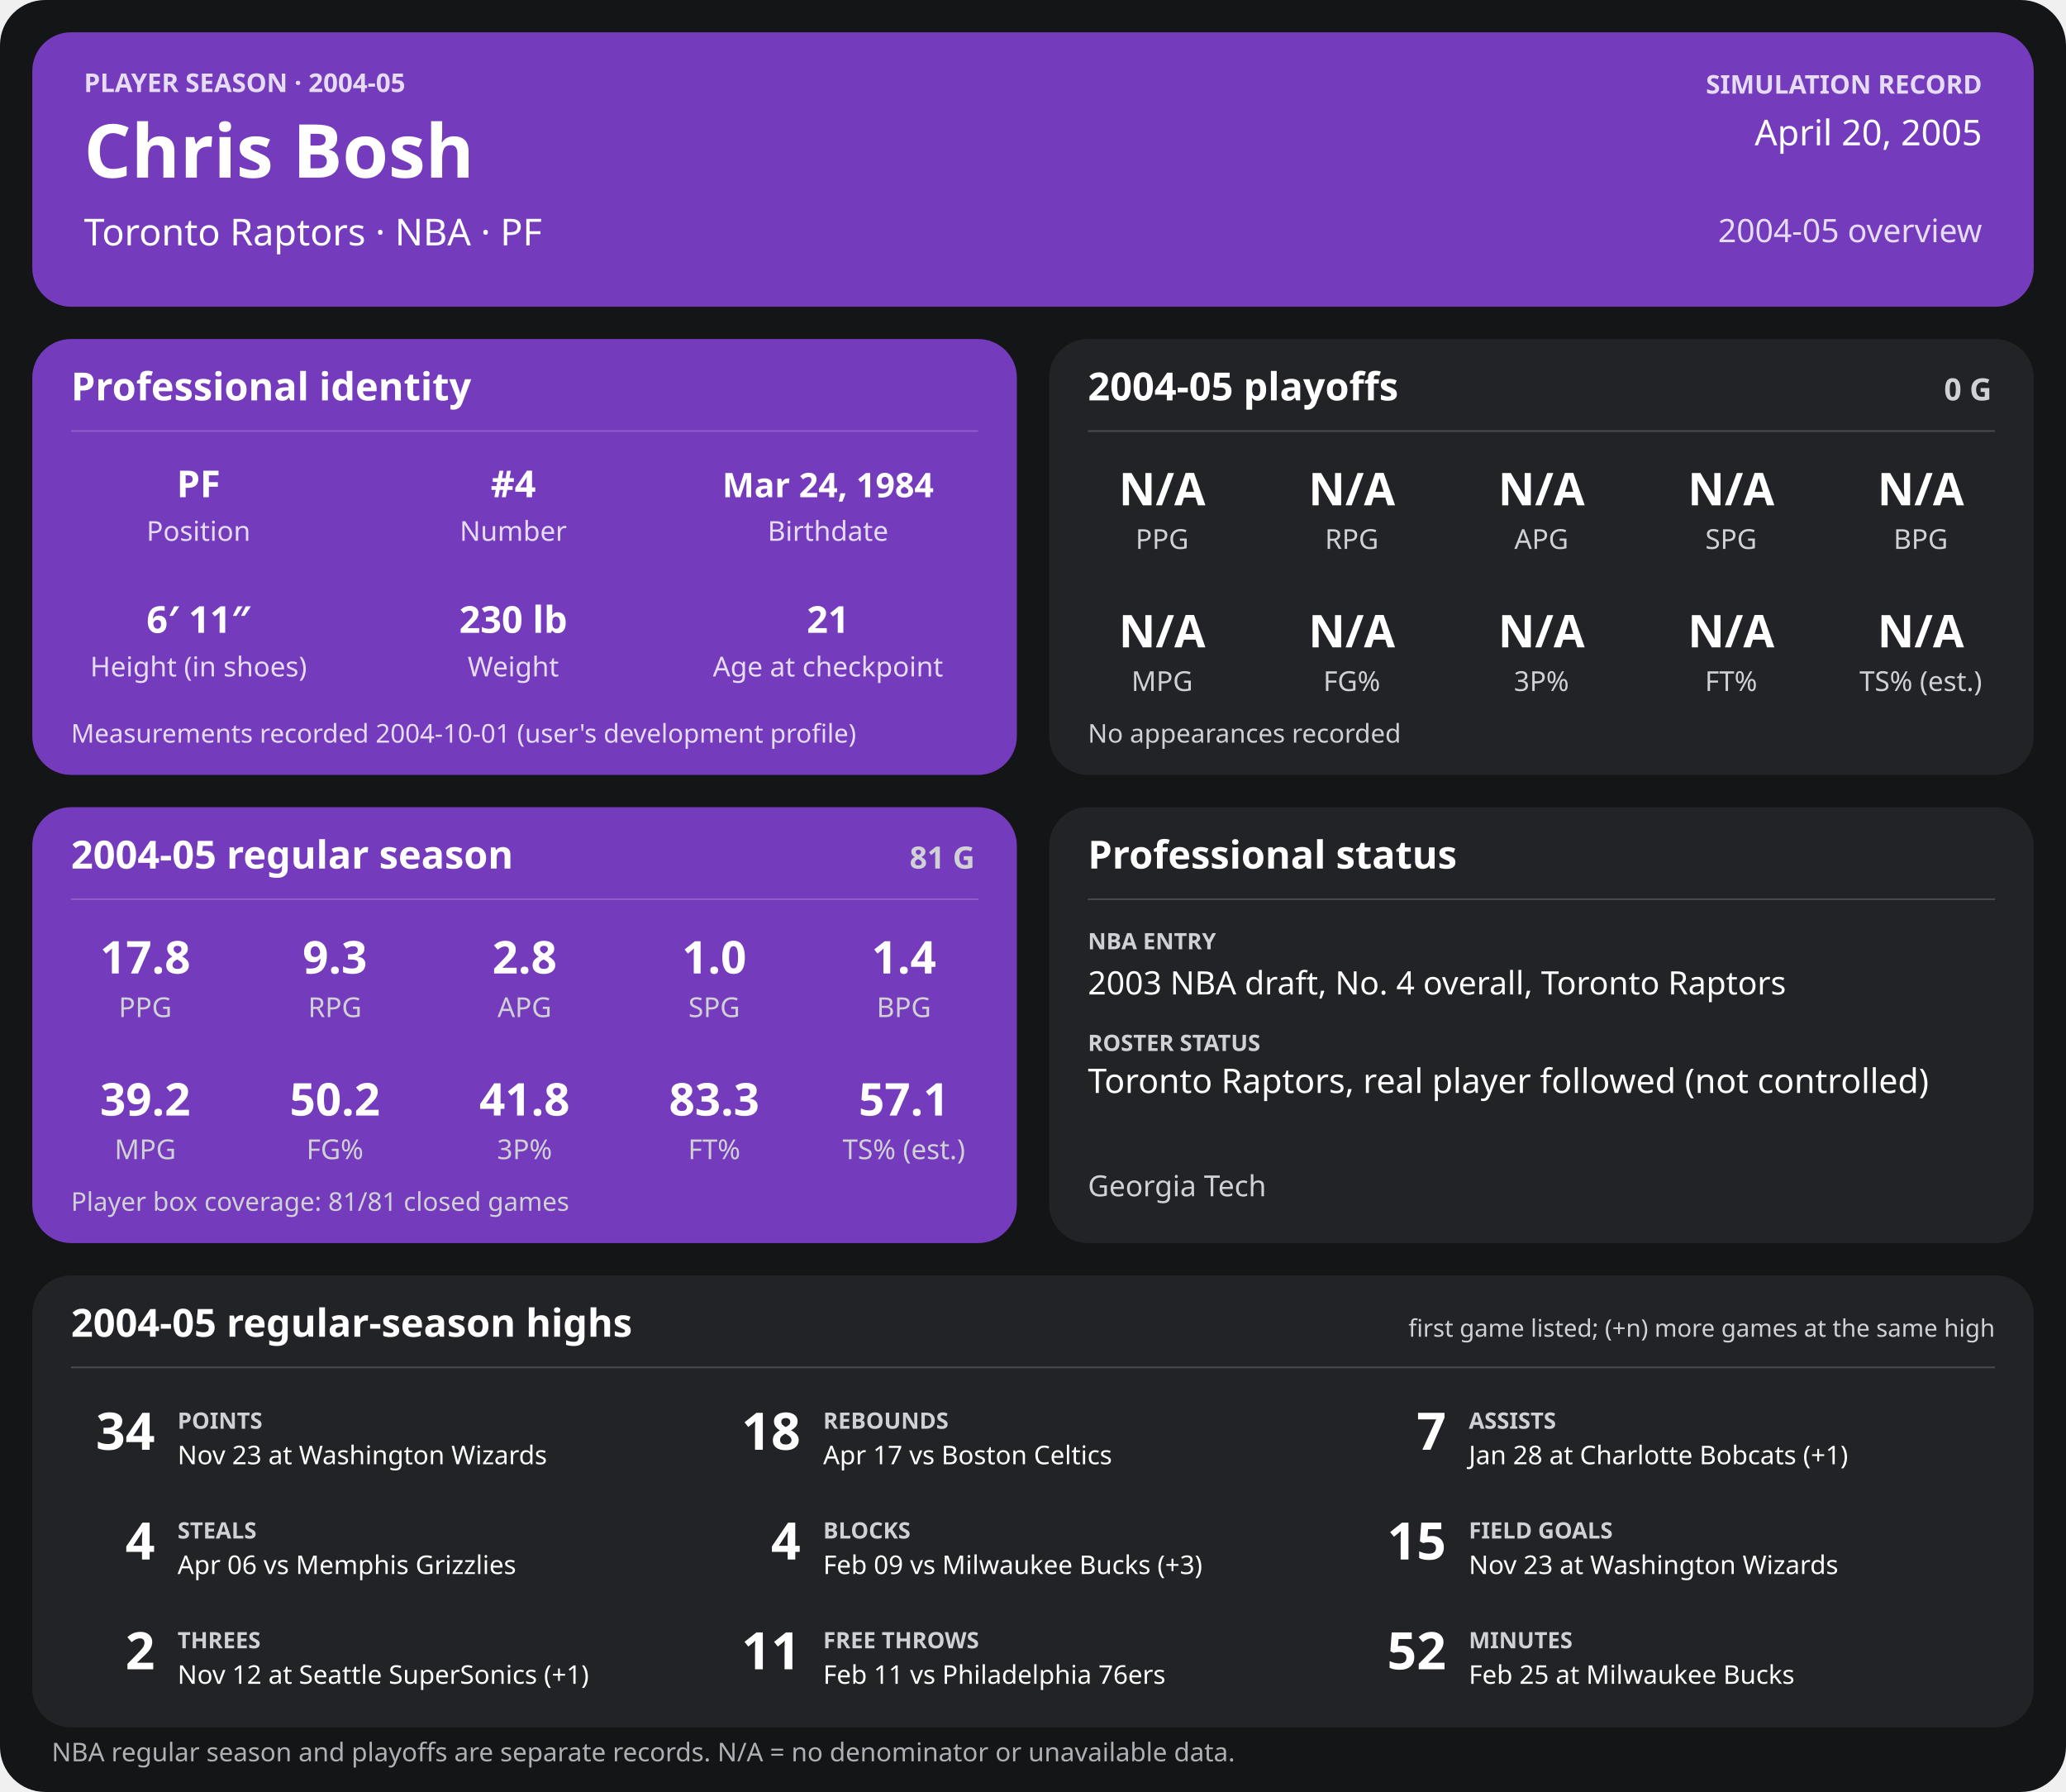
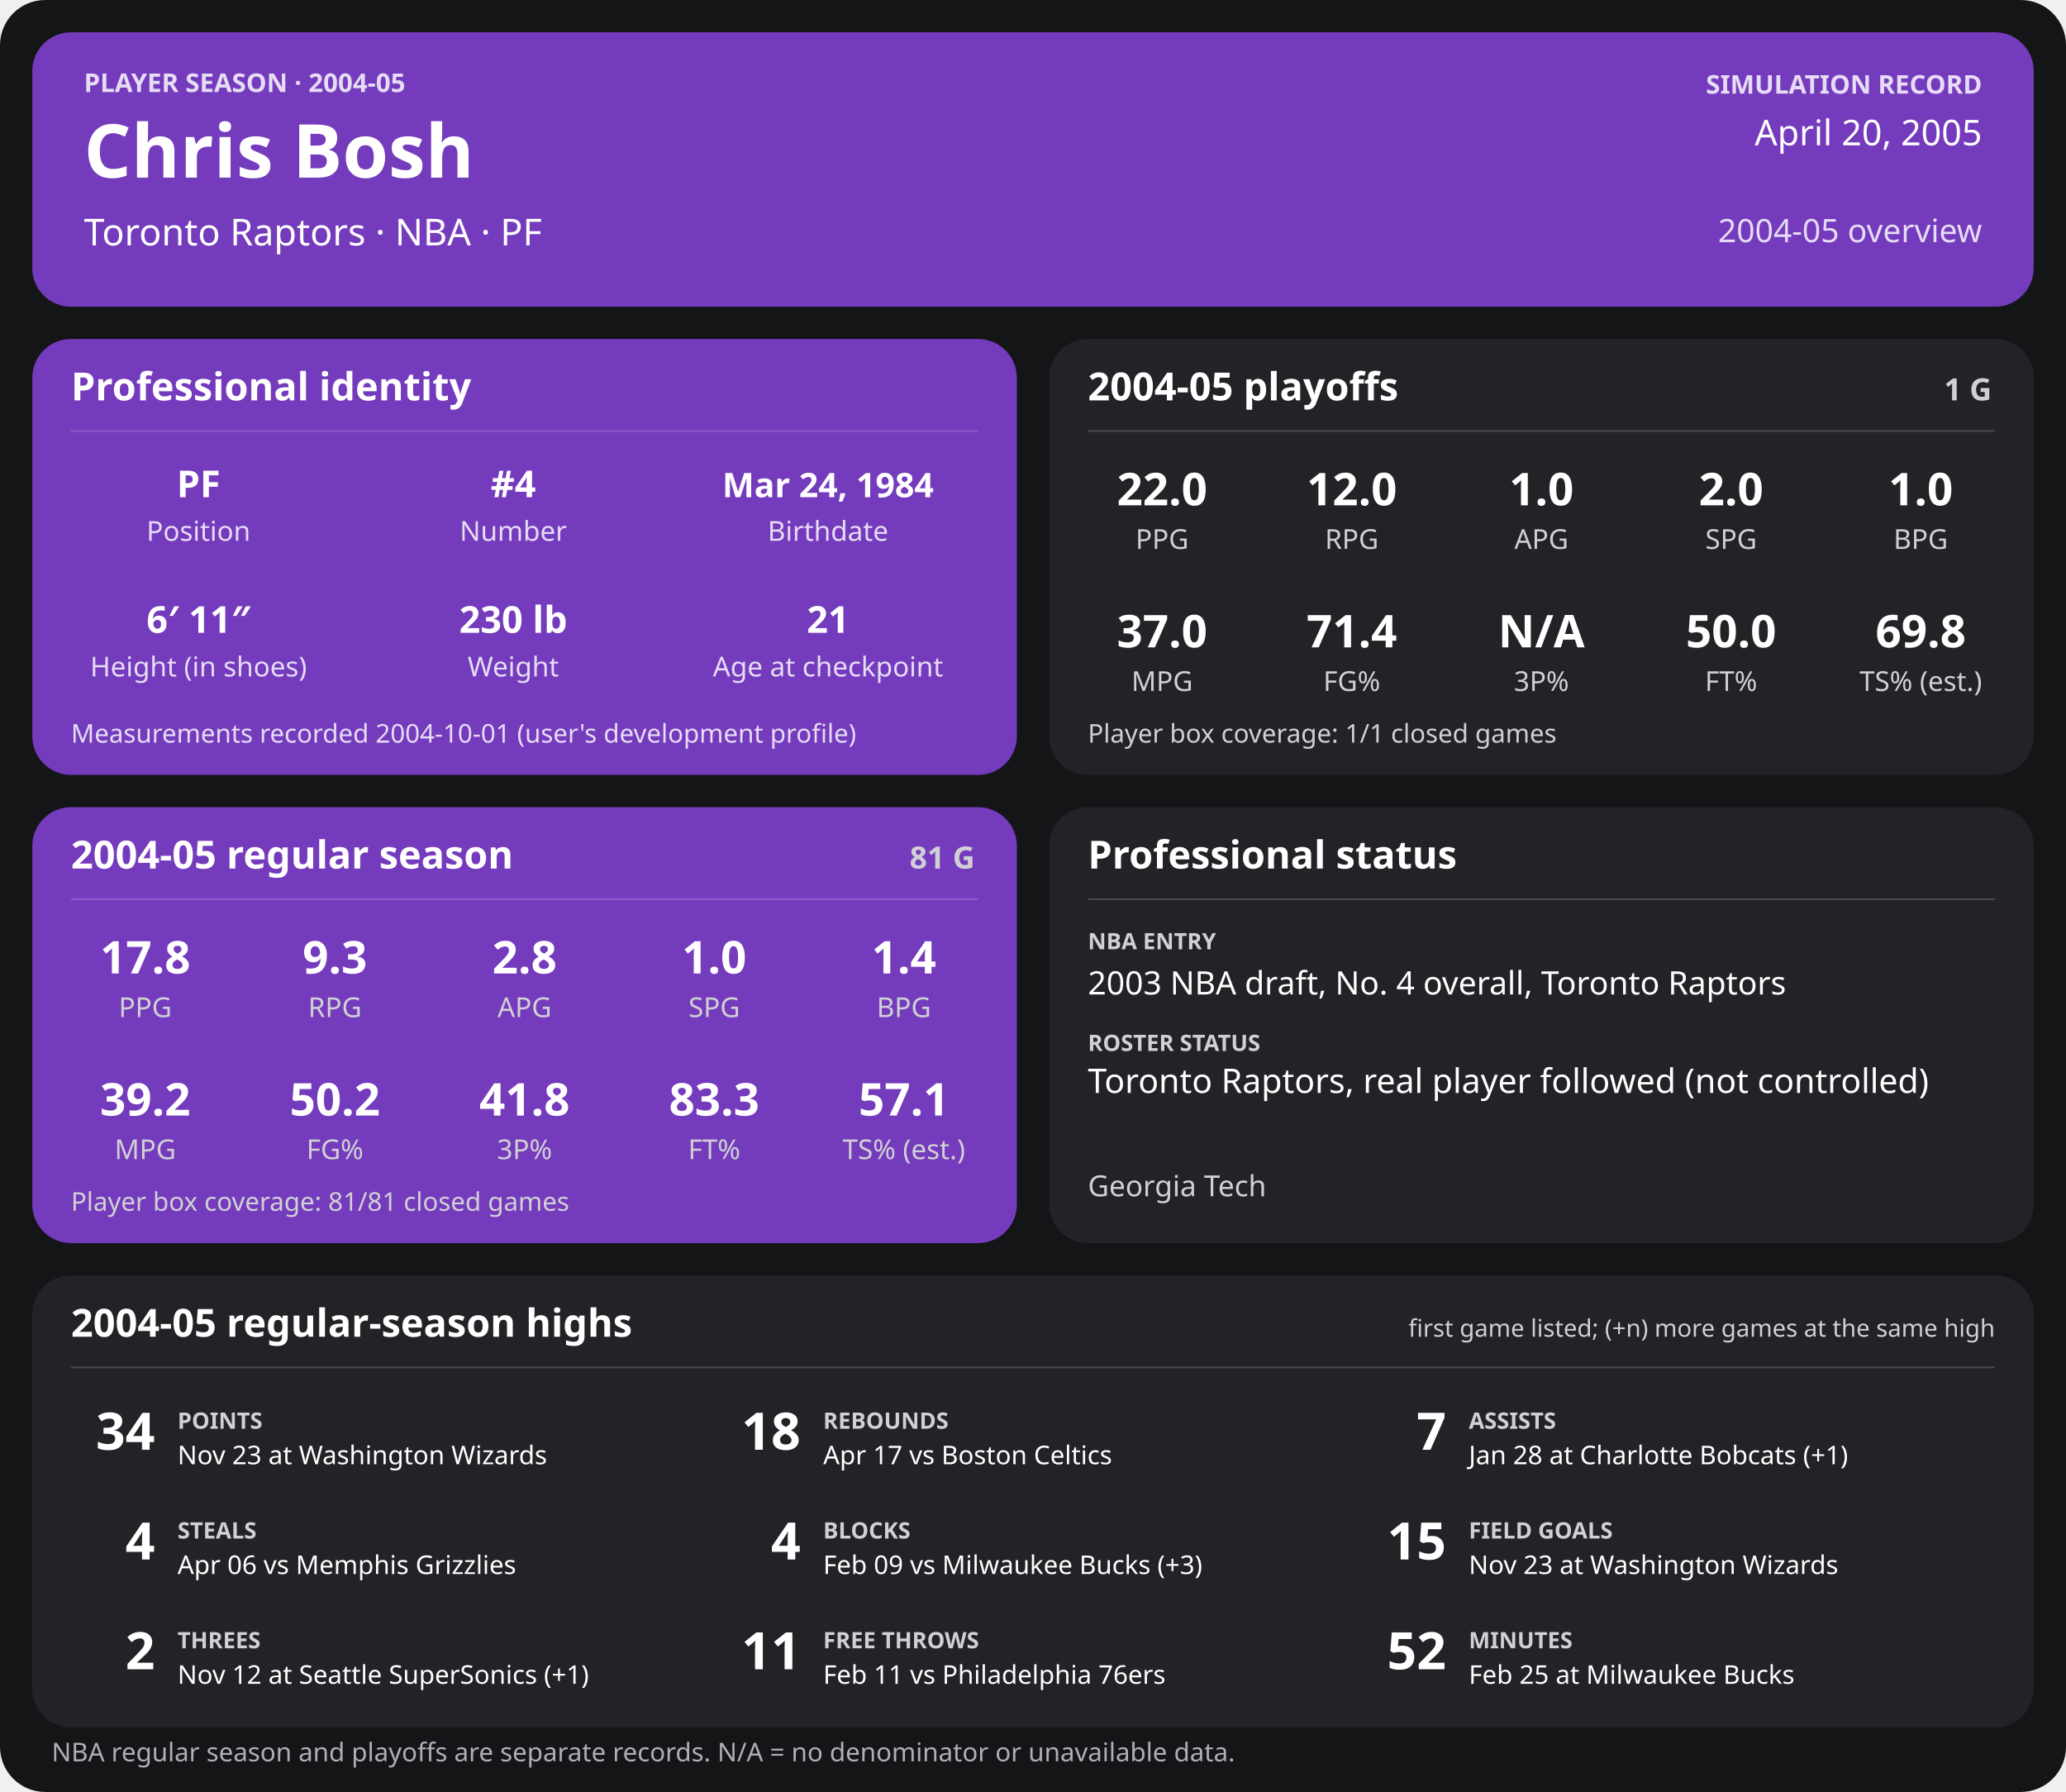
<svg xmlns="http://www.w3.org/2000/svg" width="1280" height="1110" viewBox="0 0 1280 1110" role="img" aria-labelledby="title desc">
  <rect width="1280" height="1110" rx="28" fill="#141517" />
  <g>
    <rect x="20" y="20" width="1240" height="170" rx="24" fill="#753bbd" />
    <text x="52" y="57" font-family="sans-serif" fill="#e6dcf5" font-size="16" font-weight="700" text-anchor="start">PLAYER SEASON · 2004-05</text>
    <text x="52" y="110" font-family="sans-serif" fill="#ffffff" font-size="46" font-weight="700" text-anchor="start">Chris Bosh</text>
    <text x="52" y="152" font-family="sans-serif" fill="#ffffff" font-size="23" font-weight="400" text-anchor="start">Toronto Raptors  ·  NBA  ·  PF</text>
    <text x="1228" y="58" font-family="sans-serif" fill="#e6dcf5" font-size="16" font-weight="700" text-anchor="end">SIMULATION RECORD</text>
    <text x="1228" y="90" font-family="sans-serif" fill="#ffffff" font-size="22" font-weight="500" text-anchor="end">April 20, 2005</text>
    <text x="1228" y="150" font-family="sans-serif" fill="#e6dcf5" font-size="20" font-weight="500" text-anchor="end">2004-05 overview</text>
    <rect x="20" y="210" width="610" height="270" rx="24" fill="#753bbd" />
    <text x="44" y="248" font-family="sans-serif" fill="#ffffff" font-size="24" font-weight="700" text-anchor="start">Professional identity</text>
    <line x1="44" y1="267" x2="606" y2="267" stroke="#ffffff" stroke-opacity="0.18" />
    <text x="123" y="308" font-family="sans-serif" fill="#ffffff" font-size="23" font-weight="600" text-anchor="middle">PF</text>
    <text x="123" y="335" font-family="sans-serif" fill="#e6dcf5" font-size="17" font-weight="400" text-anchor="middle">Position</text>
    <text x="318" y="308" font-family="sans-serif" fill="#ffffff" font-size="23" font-weight="600" text-anchor="middle">#4</text>
    <text x="318" y="335" font-family="sans-serif" fill="#e6dcf5" font-size="17" font-weight="400" text-anchor="middle">Number</text>
    <text x="513" y="308" font-family="sans-serif" fill="#ffffff" font-size="21" font-weight="600" text-anchor="middle">Mar 24, 1984</text>
    <text x="513" y="335" font-family="sans-serif" fill="#e6dcf5" font-size="17" font-weight="400" text-anchor="middle">Birthdate</text>
    <text x="123" y="392" font-family="sans-serif" fill="#ffffff" font-size="23" font-weight="600" text-anchor="middle">6′ 11″</text>
    <text x="123" y="419" font-family="sans-serif" fill="#e6dcf5" font-size="17" font-weight="400" text-anchor="middle">Height (in shoes)</text>
    <text x="318" y="392" font-family="sans-serif" fill="#ffffff" font-size="23" font-weight="600" text-anchor="middle">230 lb</text>
    <text x="318" y="419" font-family="sans-serif" fill="#e6dcf5" font-size="17" font-weight="400" text-anchor="middle">Weight</text>
    <text x="513" y="392" font-family="sans-serif" fill="#ffffff" font-size="23" font-weight="600" text-anchor="middle">21</text>
    <text x="513" y="419" font-family="sans-serif" fill="#e6dcf5" font-size="17" font-weight="400" text-anchor="middle">Age at checkpoint</text>
    <text x="44" y="460" font-family="sans-serif" fill="#e6dcf5" font-size="16" font-weight="400" text-anchor="start">Measurements recorded 2004-10-01 (user's development profile)</text>
    <rect x="650" y="210" width="610" height="270" rx="24" fill="#222326" />
    <text x="674" y="248" font-family="sans-serif" fill="#ffffff" font-size="24" font-weight="700" text-anchor="start">2004-05 playoffs</text>
-     <text x="1234" y="248" font-family="sans-serif" fill="#d0d1d4" font-size="19" font-weight="700" text-anchor="end">0 G</text>
+     <text x="1234" y="248" font-family="sans-serif" fill="#d0d1d4" font-size="19" font-weight="700" text-anchor="end">1 G</text>
    <line x1="674" y1="267" x2="1236" y2="267" stroke="#ffffff" stroke-opacity="0.18" />
-     <text x="720.0" y="313" font-family="sans-serif" fill="#ffffff" font-size="28" font-weight="600" text-anchor="middle">N/A</text>
+     <text x="720.0" y="313" font-family="sans-serif" fill="#ffffff" font-size="28" font-weight="600" text-anchor="middle">22.0</text>
    <text x="720.0" y="340" font-family="sans-serif" fill="#d0d1d4" font-size="17" font-weight="400" text-anchor="middle">PPG</text>
-     <text x="837.5" y="313" font-family="sans-serif" fill="#ffffff" font-size="28" font-weight="600" text-anchor="middle">N/A</text>
+     <text x="837.5" y="313" font-family="sans-serif" fill="#ffffff" font-size="28" font-weight="600" text-anchor="middle">12.0</text>
    <text x="837.5" y="340" font-family="sans-serif" fill="#d0d1d4" font-size="17" font-weight="400" text-anchor="middle">RPG</text>
-     <text x="955.0" y="313" font-family="sans-serif" fill="#ffffff" font-size="28" font-weight="600" text-anchor="middle">N/A</text>
+     <text x="955.0" y="313" font-family="sans-serif" fill="#ffffff" font-size="28" font-weight="600" text-anchor="middle">1.0</text>
    <text x="955.0" y="340" font-family="sans-serif" fill="#d0d1d4" font-size="17" font-weight="400" text-anchor="middle">APG</text>
-     <text x="1072.5" y="313" font-family="sans-serif" fill="#ffffff" font-size="28" font-weight="600" text-anchor="middle">N/A</text>
+     <text x="1072.5" y="313" font-family="sans-serif" fill="#ffffff" font-size="28" font-weight="600" text-anchor="middle">2.0</text>
    <text x="1072.5" y="340" font-family="sans-serif" fill="#d0d1d4" font-size="17" font-weight="400" text-anchor="middle">SPG</text>
-     <text x="1190.0" y="313" font-family="sans-serif" fill="#ffffff" font-size="28" font-weight="600" text-anchor="middle">N/A</text>
+     <text x="1190.0" y="313" font-family="sans-serif" fill="#ffffff" font-size="28" font-weight="600" text-anchor="middle">1.0</text>
    <text x="1190.0" y="340" font-family="sans-serif" fill="#d0d1d4" font-size="17" font-weight="400" text-anchor="middle">BPG</text>
-     <text x="720.0" y="401" font-family="sans-serif" fill="#ffffff" font-size="28" font-weight="600" text-anchor="middle">N/A</text>
+     <text x="720.0" y="401" font-family="sans-serif" fill="#ffffff" font-size="28" font-weight="600" text-anchor="middle">37.0</text>
    <text x="720.0" y="428" font-family="sans-serif" fill="#d0d1d4" font-size="17" font-weight="400" text-anchor="middle">MPG</text>
-     <text x="837.5" y="401" font-family="sans-serif" fill="#ffffff" font-size="28" font-weight="600" text-anchor="middle">N/A</text>
+     <text x="837.5" y="401" font-family="sans-serif" fill="#ffffff" font-size="28" font-weight="600" text-anchor="middle">71.4</text>
    <text x="837.5" y="428" font-family="sans-serif" fill="#d0d1d4" font-size="17" font-weight="400" text-anchor="middle">FG%</text>
    <text x="955.0" y="401" font-family="sans-serif" fill="#ffffff" font-size="28" font-weight="600" text-anchor="middle">N/A</text>
    <text x="955.0" y="428" font-family="sans-serif" fill="#d0d1d4" font-size="17" font-weight="400" text-anchor="middle">3P%</text>
-     <text x="1072.5" y="401" font-family="sans-serif" fill="#ffffff" font-size="28" font-weight="600" text-anchor="middle">N/A</text>
+     <text x="1072.5" y="401" font-family="sans-serif" fill="#ffffff" font-size="28" font-weight="600" text-anchor="middle">50.0</text>
    <text x="1072.5" y="428" font-family="sans-serif" fill="#d0d1d4" font-size="17" font-weight="400" text-anchor="middle">FT%</text>
-     <text x="1190.0" y="401" font-family="sans-serif" fill="#ffffff" font-size="28" font-weight="600" text-anchor="middle">N/A</text>
+     <text x="1190.0" y="401" font-family="sans-serif" fill="#ffffff" font-size="28" font-weight="600" text-anchor="middle">69.8</text>
    <text x="1190.0" y="428" font-family="sans-serif" fill="#d0d1d4" font-size="17" font-weight="400" text-anchor="middle">TS% (est.)</text>
-     <text x="674" y="460" font-family="sans-serif" fill="#d0d1d4" font-size="16" font-weight="400" text-anchor="start">No appearances recorded</text>
+     <text x="674" y="460" font-family="sans-serif" fill="#d0d1d4" font-size="16" font-weight="400" text-anchor="start">Player box coverage: 1/1 closed games</text>
    <rect x="20" y="500" width="610" height="270" rx="24" fill="#753bbd" />
    <text x="44" y="538" font-family="sans-serif" fill="#ffffff" font-size="24" font-weight="700" text-anchor="start">2004-05 regular season</text>
    <text x="604" y="538" font-family="sans-serif" fill="#d0d1d4" font-size="19" font-weight="700" text-anchor="end">81 G</text>
    <line x1="44" y1="557" x2="606" y2="557" stroke="#ffffff" stroke-opacity="0.18" />
    <text x="90.0" y="603" font-family="sans-serif" fill="#ffffff" font-size="28" font-weight="600" text-anchor="middle">17.8</text>
    <text x="90.0" y="630" font-family="sans-serif" fill="#d0d1d4" font-size="17" font-weight="400" text-anchor="middle">PPG</text>
    <text x="207.5" y="603" font-family="sans-serif" fill="#ffffff" font-size="28" font-weight="600" text-anchor="middle">9.3</text>
    <text x="207.5" y="630" font-family="sans-serif" fill="#d0d1d4" font-size="17" font-weight="400" text-anchor="middle">RPG</text>
    <text x="325.0" y="603" font-family="sans-serif" fill="#ffffff" font-size="28" font-weight="600" text-anchor="middle">2.8</text>
    <text x="325.0" y="630" font-family="sans-serif" fill="#d0d1d4" font-size="17" font-weight="400" text-anchor="middle">APG</text>
    <text x="442.5" y="603" font-family="sans-serif" fill="#ffffff" font-size="28" font-weight="600" text-anchor="middle">1.0</text>
    <text x="442.5" y="630" font-family="sans-serif" fill="#d0d1d4" font-size="17" font-weight="400" text-anchor="middle">SPG</text>
    <text x="560.0" y="603" font-family="sans-serif" fill="#ffffff" font-size="28" font-weight="600" text-anchor="middle">1.4</text>
    <text x="560.0" y="630" font-family="sans-serif" fill="#d0d1d4" font-size="17" font-weight="400" text-anchor="middle">BPG</text>
    <text x="90.0" y="691" font-family="sans-serif" fill="#ffffff" font-size="28" font-weight="600" text-anchor="middle">39.2</text>
    <text x="90.0" y="718" font-family="sans-serif" fill="#d0d1d4" font-size="17" font-weight="400" text-anchor="middle">MPG</text>
    <text x="207.5" y="691" font-family="sans-serif" fill="#ffffff" font-size="28" font-weight="600" text-anchor="middle">50.2</text>
    <text x="207.5" y="718" font-family="sans-serif" fill="#d0d1d4" font-size="17" font-weight="400" text-anchor="middle">FG%</text>
    <text x="325.0" y="691" font-family="sans-serif" fill="#ffffff" font-size="28" font-weight="600" text-anchor="middle">41.8</text>
    <text x="325.0" y="718" font-family="sans-serif" fill="#d0d1d4" font-size="17" font-weight="400" text-anchor="middle">3P%</text>
    <text x="442.5" y="691" font-family="sans-serif" fill="#ffffff" font-size="28" font-weight="600" text-anchor="middle">83.3</text>
    <text x="442.5" y="718" font-family="sans-serif" fill="#d0d1d4" font-size="17" font-weight="400" text-anchor="middle">FT%</text>
    <text x="560.0" y="691" font-family="sans-serif" fill="#ffffff" font-size="28" font-weight="600" text-anchor="middle">57.1</text>
    <text x="560.0" y="718" font-family="sans-serif" fill="#d0d1d4" font-size="17" font-weight="400" text-anchor="middle">TS% (est.)</text>
    <text x="44" y="750" font-family="sans-serif" fill="#d0d1d4" font-size="16" font-weight="400" text-anchor="start">Player box coverage: 81/81 closed games</text>
    <rect x="650" y="500" width="610" height="270" rx="24" fill="#222326" />
    <text x="674" y="538" font-family="sans-serif" fill="#ffffff" font-size="24" font-weight="700" text-anchor="start">Professional status</text>
    <line x1="674" y1="557" x2="1236" y2="557" stroke="#ffffff" stroke-opacity="0.18" />
    <text x="674" y="588" font-family="sans-serif" fill="#d0d1d4" font-size="14" font-weight="700" text-anchor="start">NBA ENTRY</text>
    <text x="674" y="616" font-family="sans-serif" fill="#ffffff" font-size="20" font-weight="500" text-anchor="start">2003 NBA draft, No. 4 overall, Toronto Raptors</text>
    <text x="674" y="651" font-family="sans-serif" fill="#d0d1d4" font-size="14" font-weight="700" text-anchor="start">ROSTER STATUS</text>
    <text x="674" y="677" font-family="sans-serif" fill="#ffffff" font-size="21" font-weight="500" text-anchor="start">Toronto Raptors, real player followed (not controlled)</text>
    <text x="674" y="741" font-family="sans-serif" fill="#d0d1d4" font-size="18" font-weight="400" text-anchor="start">Georgia Tech</text>
    <rect x="20" y="790" width="1240" height="280" rx="24" fill="#222326" />
    <text x="44" y="828" font-family="sans-serif" fill="#ffffff" font-size="24" font-weight="700" text-anchor="start">2004-05 regular-season highs</text>
    <text x="1236" y="828" font-family="sans-serif" fill="#d0d1d4" font-size="15" font-weight="400" text-anchor="end">first game listed; (+n) more games at the same high</text>
    <line x1="44" y1="847" x2="1236" y2="847" stroke="#ffffff" stroke-opacity="0.18" />
    <text x="96" y="898" font-family="sans-serif" fill="#ffffff" font-size="32" font-weight="700" text-anchor="end">34</text>
    <text x="110" y="885" font-family="sans-serif" fill="#d0d1d4" font-size="14" font-weight="700" text-anchor="start">POINTS</text>
    <text x="110" y="907" font-family="sans-serif" fill="#ffffff" font-size="16" font-weight="400" text-anchor="start">Nov 23 at Washington Wizards</text>
    <text x="496" y="898" font-family="sans-serif" fill="#ffffff" font-size="32" font-weight="700" text-anchor="end">18</text>
    <text x="510" y="885" font-family="sans-serif" fill="#d0d1d4" font-size="14" font-weight="700" text-anchor="start">REBOUNDS</text>
    <text x="510" y="907" font-family="sans-serif" fill="#ffffff" font-size="16" font-weight="400" text-anchor="start">Apr 17 vs Boston Celtics</text>
    <text x="896" y="898" font-family="sans-serif" fill="#ffffff" font-size="32" font-weight="700" text-anchor="end">7</text>
    <text x="910" y="885" font-family="sans-serif" fill="#d0d1d4" font-size="14" font-weight="700" text-anchor="start">ASSISTS</text>
    <text x="910" y="907" font-family="sans-serif" fill="#ffffff" font-size="16" font-weight="400" text-anchor="start">Jan 28 at Charlotte Bobcats (+1)</text>
    <text x="96" y="966" font-family="sans-serif" fill="#ffffff" font-size="32" font-weight="700" text-anchor="end">4</text>
    <text x="110" y="953" font-family="sans-serif" fill="#d0d1d4" font-size="14" font-weight="700" text-anchor="start">STEALS</text>
    <text x="110" y="975" font-family="sans-serif" fill="#ffffff" font-size="16" font-weight="400" text-anchor="start">Apr 06 vs Memphis Grizzlies</text>
    <text x="496" y="966" font-family="sans-serif" fill="#ffffff" font-size="32" font-weight="700" text-anchor="end">4</text>
    <text x="510" y="953" font-family="sans-serif" fill="#d0d1d4" font-size="14" font-weight="700" text-anchor="start">BLOCKS</text>
    <text x="510" y="975" font-family="sans-serif" fill="#ffffff" font-size="16" font-weight="400" text-anchor="start">Feb 09 vs Milwaukee Bucks (+3)</text>
    <text x="896" y="966" font-family="sans-serif" fill="#ffffff" font-size="32" font-weight="700" text-anchor="end">15</text>
    <text x="910" y="953" font-family="sans-serif" fill="#d0d1d4" font-size="14" font-weight="700" text-anchor="start">FIELD GOALS</text>
    <text x="910" y="975" font-family="sans-serif" fill="#ffffff" font-size="16" font-weight="400" text-anchor="start">Nov 23 at Washington Wizards</text>
    <text x="96" y="1034" font-family="sans-serif" fill="#ffffff" font-size="32" font-weight="700" text-anchor="end">2</text>
    <text x="110" y="1021" font-family="sans-serif" fill="#d0d1d4" font-size="14" font-weight="700" text-anchor="start">THREES</text>
    <text x="110" y="1043" font-family="sans-serif" fill="#ffffff" font-size="16" font-weight="400" text-anchor="start">Nov 12 at Seattle SuperSonics (+1)</text>
    <text x="496" y="1034" font-family="sans-serif" fill="#ffffff" font-size="32" font-weight="700" text-anchor="end">11</text>
    <text x="510" y="1021" font-family="sans-serif" fill="#d0d1d4" font-size="14" font-weight="700" text-anchor="start">FREE THROWS</text>
    <text x="510" y="1043" font-family="sans-serif" fill="#ffffff" font-size="16" font-weight="400" text-anchor="start">Feb 11 vs Philadelphia 76ers</text>
    <text x="896" y="1034" font-family="sans-serif" fill="#ffffff" font-size="32" font-weight="700" text-anchor="end">52</text>
    <text x="910" y="1021" font-family="sans-serif" fill="#d0d1d4" font-size="14" font-weight="700" text-anchor="start">MINUTES</text>
    <text x="910" y="1043" font-family="sans-serif" fill="#ffffff" font-size="16" font-weight="400" text-anchor="start">Feb 25 at Milwaukee Bucks</text>
    <text x="32" y="1091" font-family="sans-serif" fill="#aeb0b5" font-size="16" font-weight="400" text-anchor="start">NBA regular season and playoffs are separate records. N/A = no denominator or unavailable data.</text>
  </g>
</svg>
